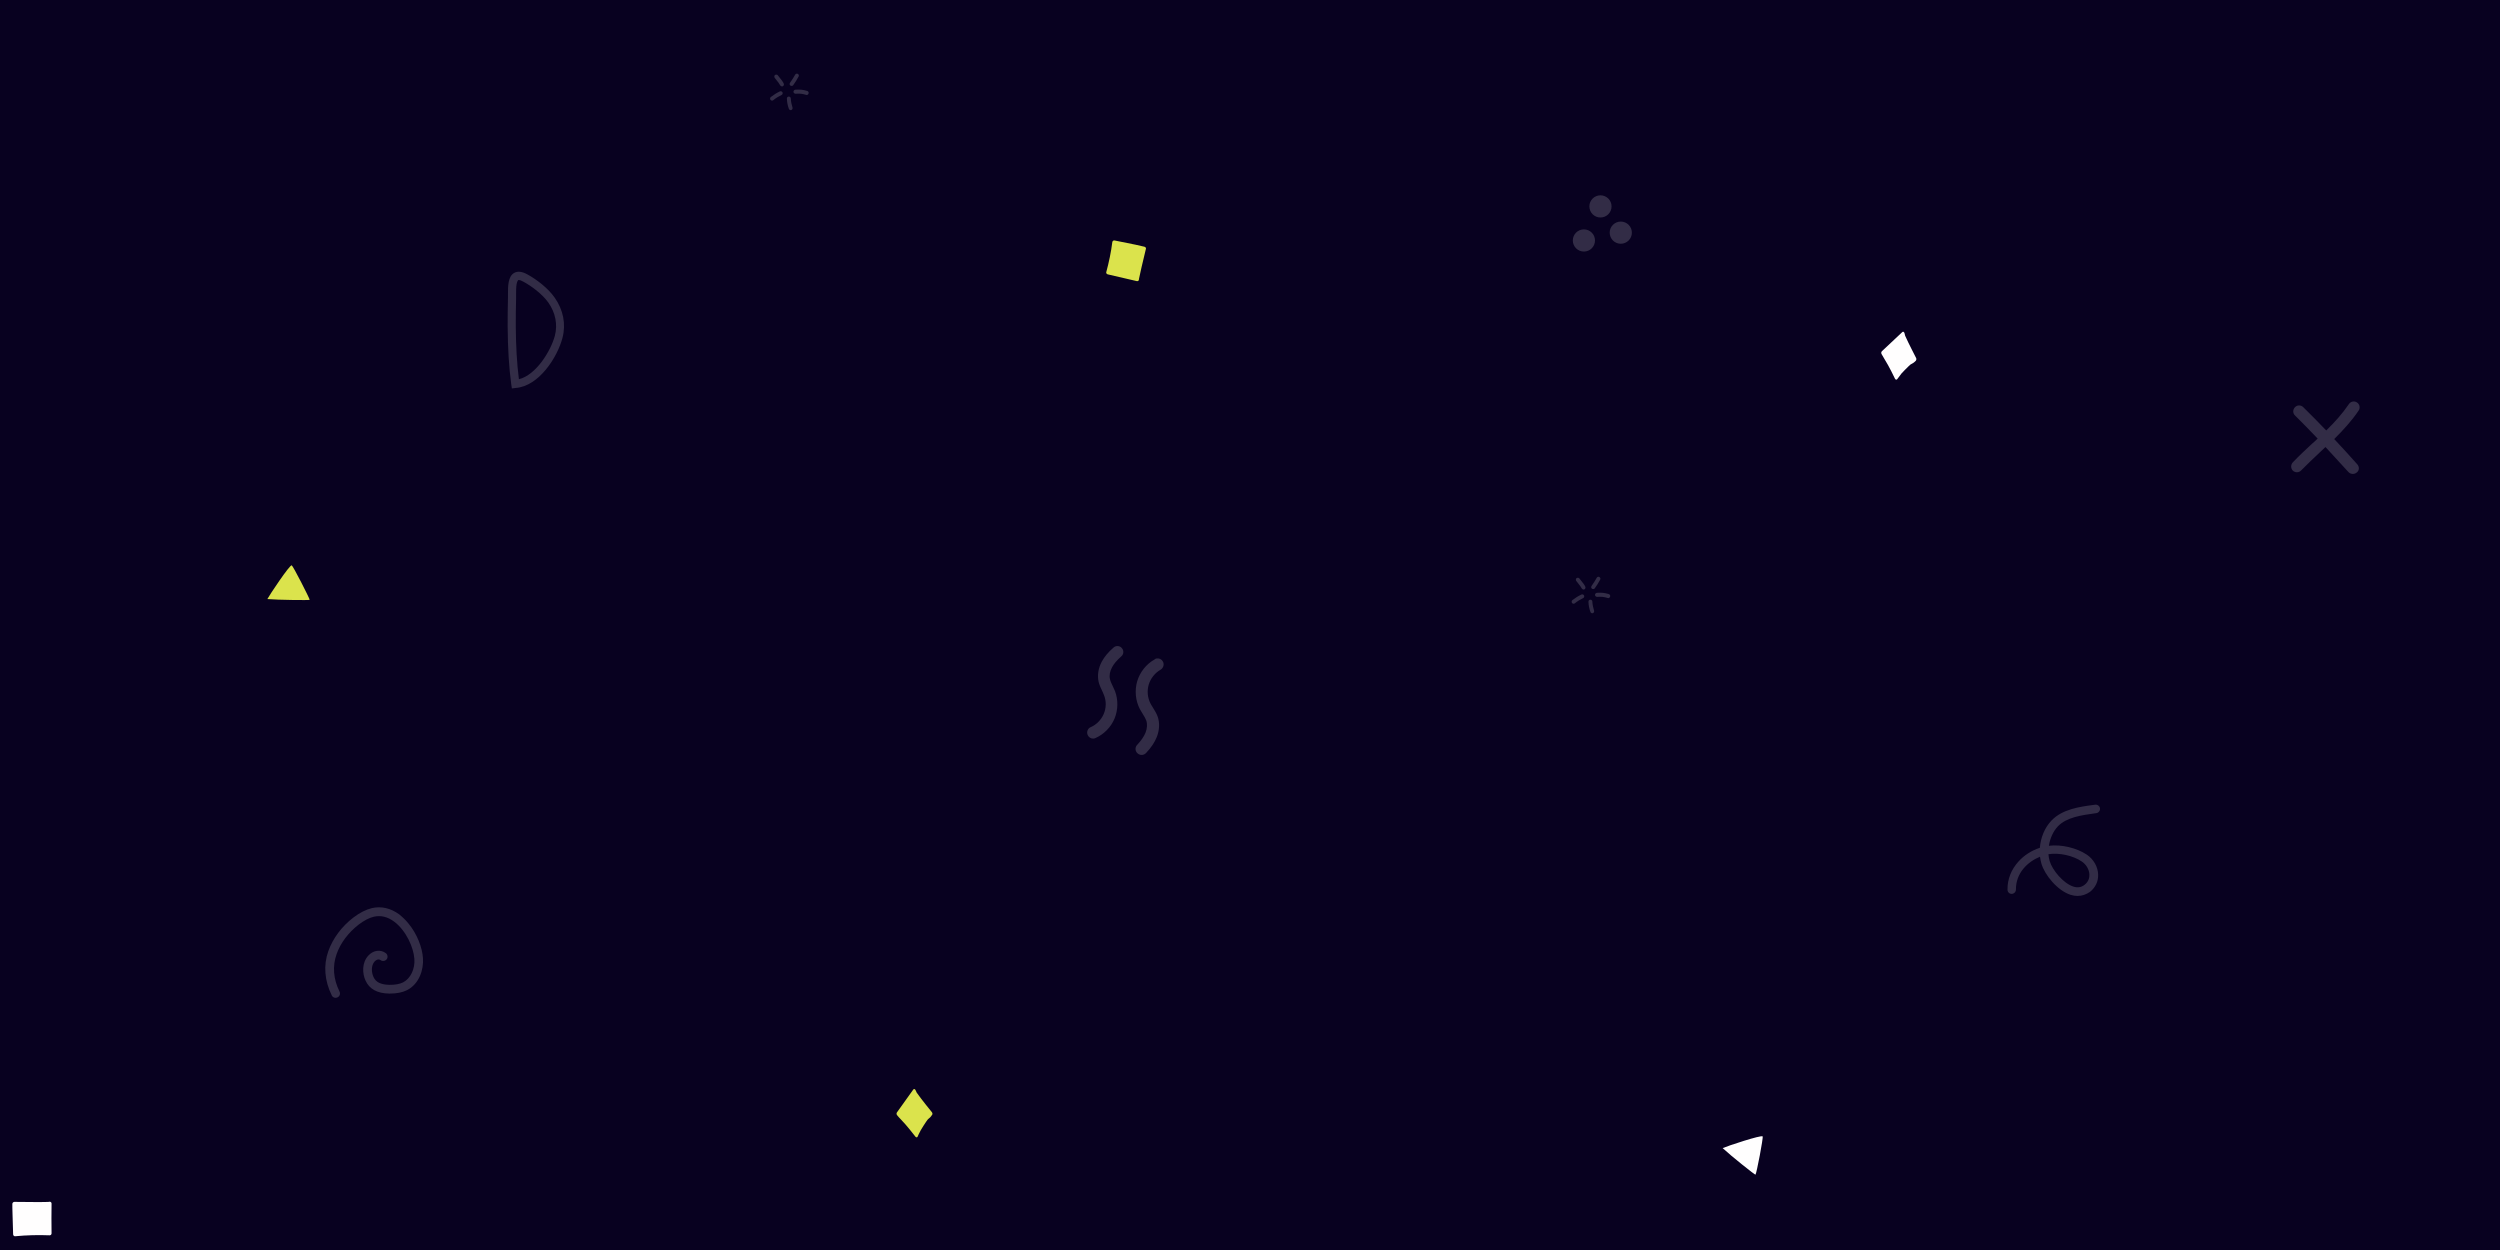
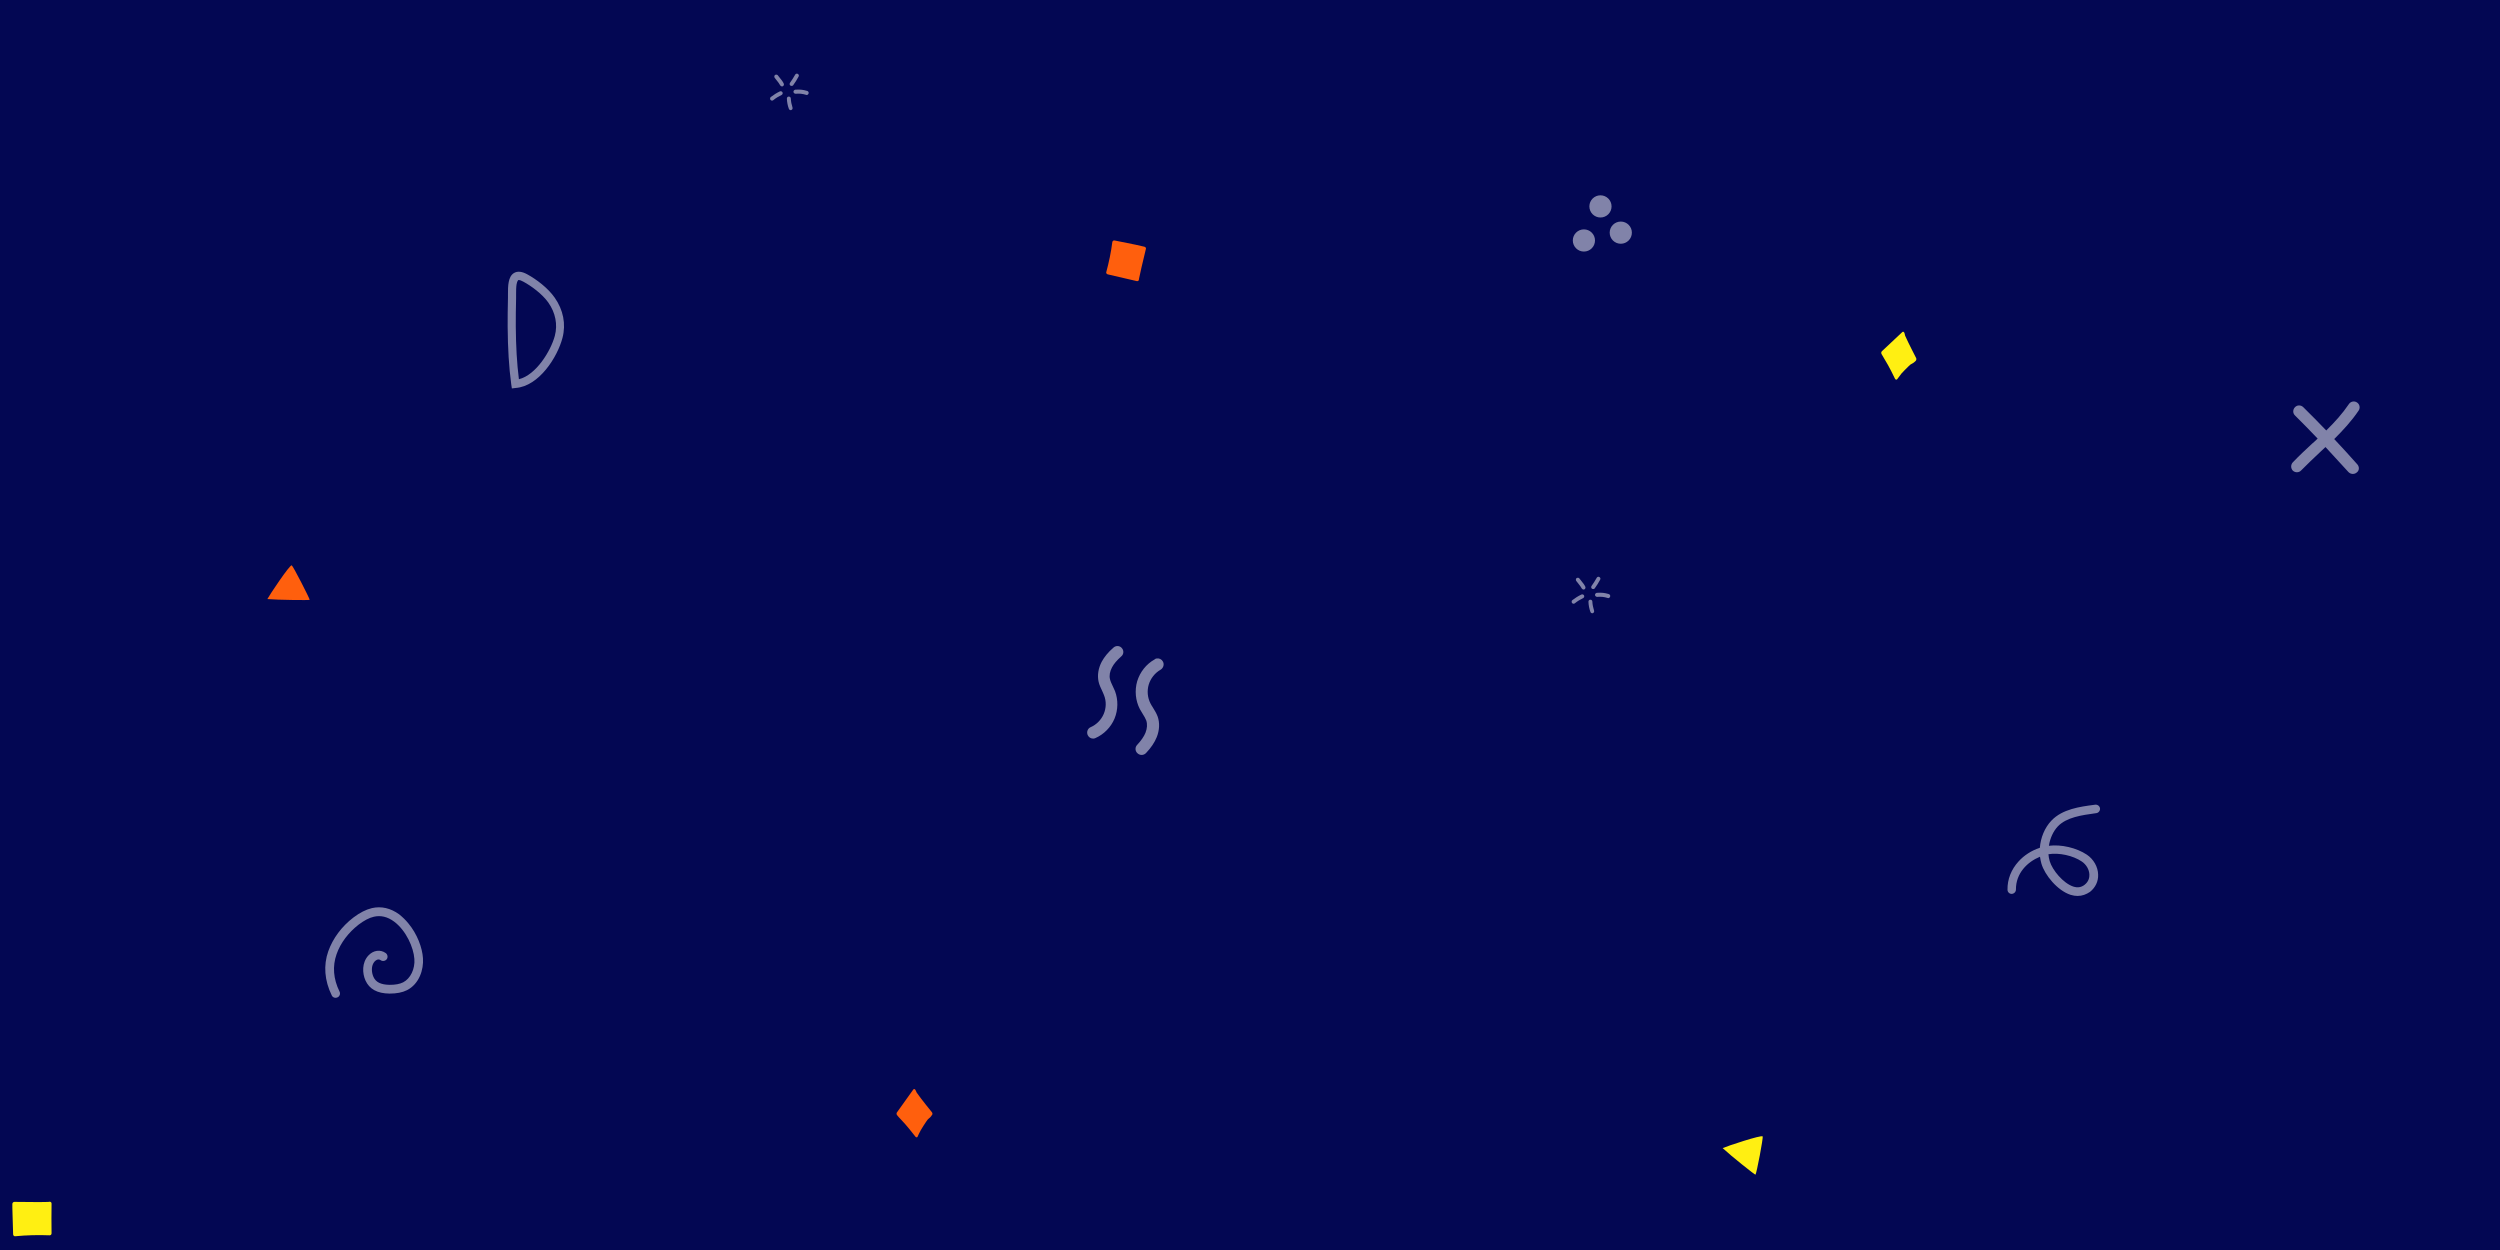
- <svg xmlns="http://www.w3.org/2000/svg" width="1022" height="511" viewBox="0 0 1600 800">
-   <rect fill="#080120" width="1600" height="800" />
-   <path fill="#FFFEFE" d="M1102.5 734.8c2.5-1.2 24.8-8.6 25.6-7.5.5.7-3.9 23.8-4.6 24.5C1123.3 752.1 1107.5 739.5 1102.5 734.8zM1226.3 229.1c0-.1-4.9-9.4-7-14.2-.1-.3-.3-1.1-.4-1.6-.1-.4-.3-.7-.6-.9-.3-.2-.6-.1-.8.1l-13.1 12.3c0 0 0 0 0 0-.2.2-.3.5-.4.8 0 .3 0 .7.2 1 .1.1 1.4 2.5 2.1 3.6 2.4 3.7 6.5 12.1 6.5 12.2.2.3.4.5.7.6.3 0 .5-.1.7-.3 0 0 1.8-2.5 2.7-3.6 1.5-1.6 3-3.2 4.6-4.7 1.2-1.2 1.6-1.4 2.1-1.6.5-.3 1.1-.5 2.5-1.9C1226.5 230.4 1226.6 229.6 1226.3 229.1zM33 770.3C33 770.3 33 770.3 33 770.3c0-.7-.5-1.2-1.2-1.2-.1 0-.3 0-.4.1-1.6.2-14.3.1-22.2 0-.3 0-.6.1-.9.4-.2.2-.4.5-.4.9 0 .2 0 4.9.1 5.9l.4 13.6c0 .3.2.6.4.9.2.2.5.3.8.3 0 0 .1 0 .1 0 7.3-.7 14.7-.9 22-.6.3 0 .7-.1.9-.3.2-.2.4-.6.4-.9C32.9 783.3 32.9 776.2 33 770.3z" />
-   <path fill="#DBE34C" d="M171.1 383.4c1.3-2.5 14.3-22 15.6-21.6.8.3 11.5 21.2 11.5 22.1C198.1 384.2 177.9 384 171.1 383.4zM596.4 711.8c-.1-.1-6.7-8.2-9.7-12.5-.2-.3-.5-1-.7-1.5-.2-.4-.4-.7-.7-.8-.3-.1-.6 0-.8.3L574 712c0 0 0 0 0 0-.2.2-.2.5-.2.9 0 .3.2.7.4.9.1.1 1.8 2.2 2.8 3.1 3.1 3.1 8.8 10.5 8.9 10.6.2.3.5.4.8.4.3 0 .5-.2.6-.5 0 0 1.2-2.8 2-4.1 1.1-1.9 2.3-3.7 3.5-5.5.9-1.4 1.3-1.7 1.7-2 .5-.4 1-.7 2.1-2.4C596.9 713.1 596.8 712.3 596.4 711.8zM727.5 179.9C727.5 179.9 727.5 179.9 727.5 179.9c.6.2 1.3-.2 1.4-.8 0-.1 0-.2 0-.4.2-1.4 2.8-12.6 4.5-19.5.1-.3 0-.6-.2-.8-.2-.3-.5-.4-.8-.5-.2 0-4.7-1.1-5.7-1.3l-13.4-2.7c-.3-.1-.7 0-.9.2-.2.2-.4.4-.5.6 0 0 0 .1 0 .1-.8 6.5-2.2 13.1-3.9 19.4-.1.3 0 .6.2.9.2.3.5.4.8.5C714.8 176.9 721.7 178.5 727.5 179.9zM728.5 178.1c-.1-.1-.2-.2-.4-.2C728.3 177.9 728.4 178 728.5 178.1z" />
-   <g fill-opacity="0.17" fill="#FFF">
+ <svg xmlns="http://www.w3.org/2000/svg" width="830" height="415" viewBox="0 0 1600 800">
+   <rect fill="#030753" width="1600" height="800" />
+   <path fill="#FFEF12" d="M1102.5 734.8c2.5-1.2 24.8-8.6 25.6-7.5.5.7-3.9 23.8-4.6 24.5C1123.3 752.1 1107.5 739.5 1102.5 734.8zM1226.3 229.1c0-.1-4.9-9.4-7-14.2-.1-.3-.3-1.1-.4-1.6-.1-.4-.3-.7-.6-.9-.3-.2-.6-.1-.8.1l-13.1 12.3c0 0 0 0 0 0-.2.2-.3.5-.4.8 0 .3 0 .7.2 1 .1.1 1.4 2.5 2.1 3.6 2.4 3.7 6.5 12.1 6.5 12.2.2.3.4.5.7.6.3 0 .5-.1.7-.3 0 0 1.8-2.5 2.7-3.6 1.5-1.6 3-3.2 4.6-4.7 1.2-1.2 1.6-1.4 2.1-1.6.5-.3 1.1-.5 2.5-1.9C1226.5 230.4 1226.6 229.6 1226.3 229.1zM33 770.3C33 770.3 33 770.3 33 770.3c0-.7-.5-1.2-1.2-1.2-.1 0-.3 0-.4.1-1.6.2-14.3.1-22.2 0-.3 0-.6.1-.9.4-.2.2-.4.5-.4.9 0 .2 0 4.9.1 5.9l.4 13.6c0 .3.2.6.4.9.2.2.5.3.8.3 0 0 .1 0 .1 0 7.3-.7 14.7-.9 22-.6.3 0 .7-.1.9-.3.2-.2.4-.6.4-.9C32.9 783.3 32.9 776.2 33 770.3z" />
+   <path fill="#FF5F0D" d="M171.1 383.4c1.3-2.5 14.3-22 15.6-21.6.8.3 11.5 21.2 11.5 22.1C198.1 384.2 177.9 384 171.1 383.4zM596.4 711.8c-.1-.1-6.7-8.2-9.7-12.5-.2-.3-.5-1-.7-1.5-.2-.4-.4-.7-.7-.8-.3-.1-.6 0-.8.3L574 712c0 0 0 0 0 0-.2.2-.2.5-.2.9 0 .3.2.7.4.9.1.1 1.8 2.2 2.8 3.1 3.1 3.1 8.8 10.5 8.9 10.6.2.3.5.4.8.4.3 0 .5-.2.6-.5 0 0 1.2-2.8 2-4.1 1.1-1.9 2.3-3.7 3.5-5.5.9-1.4 1.3-1.7 1.7-2 .5-.4 1-.7 2.1-2.4C596.9 713.1 596.8 712.3 596.4 711.8zM727.5 179.9C727.5 179.9 727.5 179.9 727.5 179.9c.6.2 1.3-.2 1.4-.8 0-.1 0-.2 0-.4.2-1.4 2.8-12.6 4.5-19.5.1-.3 0-.6-.2-.8-.2-.3-.5-.4-.8-.5-.2 0-4.7-1.1-5.7-1.3l-13.4-2.7c-.3-.1-.7 0-.9.2-.2.2-.4.4-.5.6 0 0 0 .1 0 .1-.8 6.5-2.2 13.1-3.9 19.4-.1.3 0 .6.2.9.2.3.5.4.8.5C714.8 176.9 721.7 178.5 727.5 179.9zM728.5 178.1c-.1-.1-.2-.2-.4-.2C728.3 177.9 728.4 178 728.5 178.1z" />
+   <g fill-opacity="0.5" fill="#FFF">
    <path d="M699.6 472.7c-1.5 0-2.8-.8-3.5-2.3-.8-1.9 0-4.2 1.9-5 3.7-1.6 6.8-4.7 8.4-8.5 1.6-3.8 1.7-8.1.2-11.9-.3-.9-.8-1.8-1.2-2.8-.8-1.7-1.8-3.7-2.3-5.9-.9-4.1-.2-8.6 2-12.8 1.7-3.1 4.1-6.1 7.6-9.1 1.6-1.4 4-1.2 5.3.4 1.4 1.6 1.2 4-.4 5.3-2.8 2.5-4.7 4.7-5.9 7-1.4 2.6-1.9 5.3-1.3 7.6.3 1.4 1 2.8 1.7 4.3.5 1.1 1 2.2 1.5 3.3 2.1 5.6 2 12-.3 17.6-2.3 5.5-6.8 10.1-12.3 12.5C700.6 472.6 700.1 472.7 699.6 472.7zM740.4 421.4c1.5-.2 3 .5 3.8 1.9 1.1 1.8.4 4.2-1.4 5.3-3.7 2.1-6.4 5.6-7.6 9.5-1.2 4-.8 8.4 1.1 12.1.4.9 1 1.7 1.6 2.7 1 1.7 2.2 3.5 3 5.7 1.4 4 1.2 8.7-.6 13.2-1.4 3.4-3.5 6.6-6.8 10.1-1.5 1.6-3.9 1.7-5.5.2-1.6-1.4-1.7-3.9-.2-5.4 2.6-2.8 4.3-5.3 5.3-7.7 1.1-2.8 1.3-5.6.5-7.9-.5-1.3-1.3-2.7-2.2-4.1-.6-1-1.3-2.1-1.9-3.2-2.8-5.4-3.4-11.9-1.7-17.8 1.8-5.9 5.8-11 11.2-14C739.4 421.6 739.9 421.4 740.4 421.4zM261.3 590.9c5.7 6.8 9 15.7 9.4 22.4.5 7.3-2.4 16.4-10.2 20.4-3 1.5-6.7 2.2-11.2 2.2-7.9-.1-12.9-2.9-15.4-8.4-2.1-4.7-2.3-11.4 1.8-15.9 3.2-3.5 7.8-4.1 11.2-1.6 1.2.9 1.5 2.7.6 3.9-.9 1.2-2.7 1.5-3.9.6-1.8-1.3-3.6.6-3.8.8-2.4 2.6-2.1 7-.8 9.9 1.5 3.4 4.7 5 10.4 5.1 3.6 0 6.4-.5 8.6-1.6 4.7-2.4 7.7-8.6 7.2-15-.5-7.3-5.3-18.2-13-23.9-4.2-3.1-8.5-4.1-12.9-3.1-3.1.7-6.2 2.4-9.7 5-6.6 5.1-11.7 11.8-14.2 19-2.7 7.7-2.1 15.8 1.9 23.9.7 1.4.1 3.1-1.3 3.7-1.4.7-3.1.1-3.7-1.3-4.6-9.4-5.4-19.2-2.2-28.2 2.9-8.2 8.6-15.9 16.1-21.6 4.1-3.1 8-5.1 11.8-6 6-1.4 12 0 17.5 4C257.6 586.9 259.6 588.8 261.3 590.9z" />
    <circle cx="1013.7" cy="153.9" r="7.1" />
    <circle cx="1024.3" cy="132.1" r="7.1" />
    <circle cx="1037.3" cy="148.9" r="7.1" />
    <path d="M1508.7 297.2c-4.8-5.4-9.7-10.8-14.8-16.2 5.6-5.6 11.1-11.5 15.6-18.2 1.2-1.7.7-4.1-1-5.2-1.7-1.2-4.1-.7-5.2 1-4.2 6.2-9.1 11.6-14.5 16.9-4.8-5-9.7-10-14.7-14.9-1.5-1.5-3.9-1.5-5.3 0-1.5 1.5-1.5 3.9 0 5.3 4.9 4.8 9.7 9.8 14.5 14.8-1.1 1.1-2.3 2.2-3.5 3.2-4.1 3.8-8.4 7.8-12.4 12-1.4 1.5-1.4 3.8 0 5.3 0 0 0 0 0 0 1.5 1.4 3.9 1.4 5.3-.1 3.9-4 8.1-7.9 12.1-11.7 1.2-1.1 2.3-2.2 3.5-3.3 4.9 5.3 9.8 10.6 14.6 15.9.1.1.1.1.2.2 1.4 1.4 3.7 1.5 5.2.2C1510 301.2 1510.1 298.8 1508.7 297.2zM327.6 248.6l-.4-2.6c-1.5-11.1-2.2-23.2-2.3-37 0-5.5 0-11.5.2-18.5 0-.7 0-1.5 0-2.3 0-5 0-11.2 3.9-13.5 2.2-1.3 5.1-1 8.5.9 5.7 3.1 13.2 8.7 17.5 14.9 5.5 7.8 7.3 16.9 5 25.7-3.2 12.3-15 31-30 32.1L327.6 248.6zM332.1 179.2c-.2 0-.3 0-.4.1-.1.1-.7.5-1.1 2.7-.3 1.9-.3 4.2-.3 6.3 0 .8 0 1.7 0 2.4-.2 6.9-.2 12.8-.2 18.3.1 12.5.7 23.5 2 33.7 11-2.7 20.4-18.1 23-27.8 1.9-7.2.4-14.8-4.2-21.3l0 0C347 188.1 340 183 335 180.3 333.6 179.5 332.6 179.2 332.1 179.2zM516.3 60.8c-.1 0-.2 0-.4-.1-2.4-.7-4-.9-6.7-.7-.7 0-1.3-.5-1.4-1.2 0-.7.5-1.3 1.2-1.4 3.1-.2 4.9 0 7.6.8.7.2 1.1.9.9 1.6C517.3 60.4 516.8 60.8 516.3 60.8zM506.1 70.5c-.5 0-1-.3-1.2-.8-.8-2.1-1.2-4.3-1.3-6.6 0-.7.5-1.3 1.2-1.3.7 0 1.3.5 1.3 1.2.1 2 .5 3.9 1.1 5.8.2.7-.1 1.4-.8 1.6C506.4 70.5 506.2 70.5 506.1 70.5zM494.1 64.4c-.4 0-.8-.2-1-.5-.4-.6-.3-1.4.2-1.8 1.8-1.4 3.7-2.6 5.8-3.6.6-.3 1.4 0 1.7.6.3.6 0 1.4-.6 1.7-1.9.9-3.7 2-5.3 3.3C494.7 64.3 494.4 64.4 494.1 64.4zM500.5 55.3c-.5 0-.9-.3-1.2-.7-.5-1-1.2-1.9-2.4-3.4-.3-.4-.7-.9-1.1-1.4-.4-.6-.3-1.4.2-1.8.6-.4 1.4-.3 1.8.2.4.5.8 1 1.1 1.4 1.3 1.6 2.1 2.6 2.7 3.9.3.6 0 1.4-.6 1.7C500.9 55.3 500.7 55.3 500.5 55.3zM506.7 55c-.3 0-.5-.1-.8-.2-.6-.4-.7-1.2-.3-1.8 1.2-1.7 2.3-3.4 3.3-5.2.3-.6 1.1-.9 1.7-.5.6.3.9 1.1.5 1.7-1 1.9-2.2 3.8-3.5 5.6C507.4 54.8 507.1 55 506.7 55zM1029.3 382.8c-.1 0-.2 0-.4-.1-2.4-.7-4-.9-6.7-.7-.7 0-1.3-.5-1.4-1.2 0-.7.5-1.3 1.2-1.4 3.1-.2 4.9 0 7.6.8.7.2 1.1.9.9 1.6C1030.3 382.4 1029.8 382.8 1029.3 382.8zM1019.1 392.5c-.5 0-1-.3-1.2-.8-.8-2.1-1.2-4.3-1.3-6.6 0-.7.5-1.3 1.2-1.3.7 0 1.3.5 1.3 1.2.1 2 .5 3.9 1.1 5.8.2.7-.1 1.4-.8 1.6C1019.4 392.5 1019.2 392.5 1019.1 392.5zM1007.1 386.4c-.4 0-.8-.2-1-.5-.4-.6-.3-1.4.2-1.8 1.8-1.4 3.7-2.6 5.8-3.6.6-.3 1.4 0 1.7.6.3.6 0 1.4-.6 1.7-1.9.9-3.7 2-5.3 3.3C1007.7 386.3 1007.4 386.4 1007.1 386.4zM1013.5 377.3c-.5 0-.9-.3-1.2-.7-.5-1-1.2-1.9-2.4-3.4-.3-.4-.7-.9-1.1-1.4-.4-.6-.3-1.4.2-1.8.6-.4 1.4-.3 1.8.2.4.5.8 1 1.1 1.4 1.3 1.6 2.1 2.6 2.7 3.9.3.6 0 1.4-.6 1.7C1013.9 377.3 1013.7 377.3 1013.5 377.3zM1019.7 377c-.3 0-.5-.1-.8-.2-.6-.4-.7-1.2-.3-1.8 1.2-1.7 2.3-3.4 3.3-5.2.3-.6 1.1-.9 1.7-.5.6.3.9 1.1.5 1.7-1 1.9-2.2 3.8-3.5 5.6C1020.4 376.8 1020.1 377 1019.7 377zM1329.7 573.4c-1.4 0-2.9-.2-4.5-.7-8.4-2.7-16.6-12.7-18.7-20-.4-1.4-.7-2.9-.9-4.4-8.1 3.3-15.5 10.6-15.4 21 0 1.5-1.2 2.7-2.7 2.8 0 0 0 0 0 0-1.5 0-2.7-1.2-2.7-2.7-.1-6.7 2.4-12.9 7-18 3.6-4 8.4-7.1 13.7-8.8.5-6.5 3.1-12.9 7.4-17.4 7-7.4 18.2-8.9 27.3-10.1l.7-.1c1.5-.2 2.9.9 3.1 2.3.2 1.5-.9 2.9-2.3 3.1l-.7.1c-8.6 1.2-18.4 2.5-24 8.4-3 3.2-5 7.7-5.7 12.4 7.9-1 17.7 1.3 24.3 5.7 4.3 2.9 7.1 7.8 7.2 12.7.2 4.3-1.7 8.3-5.2 11.1C1335.2 572.4 1332.6 573.4 1329.7 573.4zM1311 546.7c.1 1.5.4 3 .8 4.4 1.7 5.8 8.7 14.2 15.1 16.3 2.8.9 5.1.5 7.2-1.1 2.7-2.1 3.2-4.8 3.1-6.6-.1-3.2-2-6.4-4.8-8.3C1326.7 547.5 1317.7 545.6 1311 546.7z" />
  </g>
</svg>
